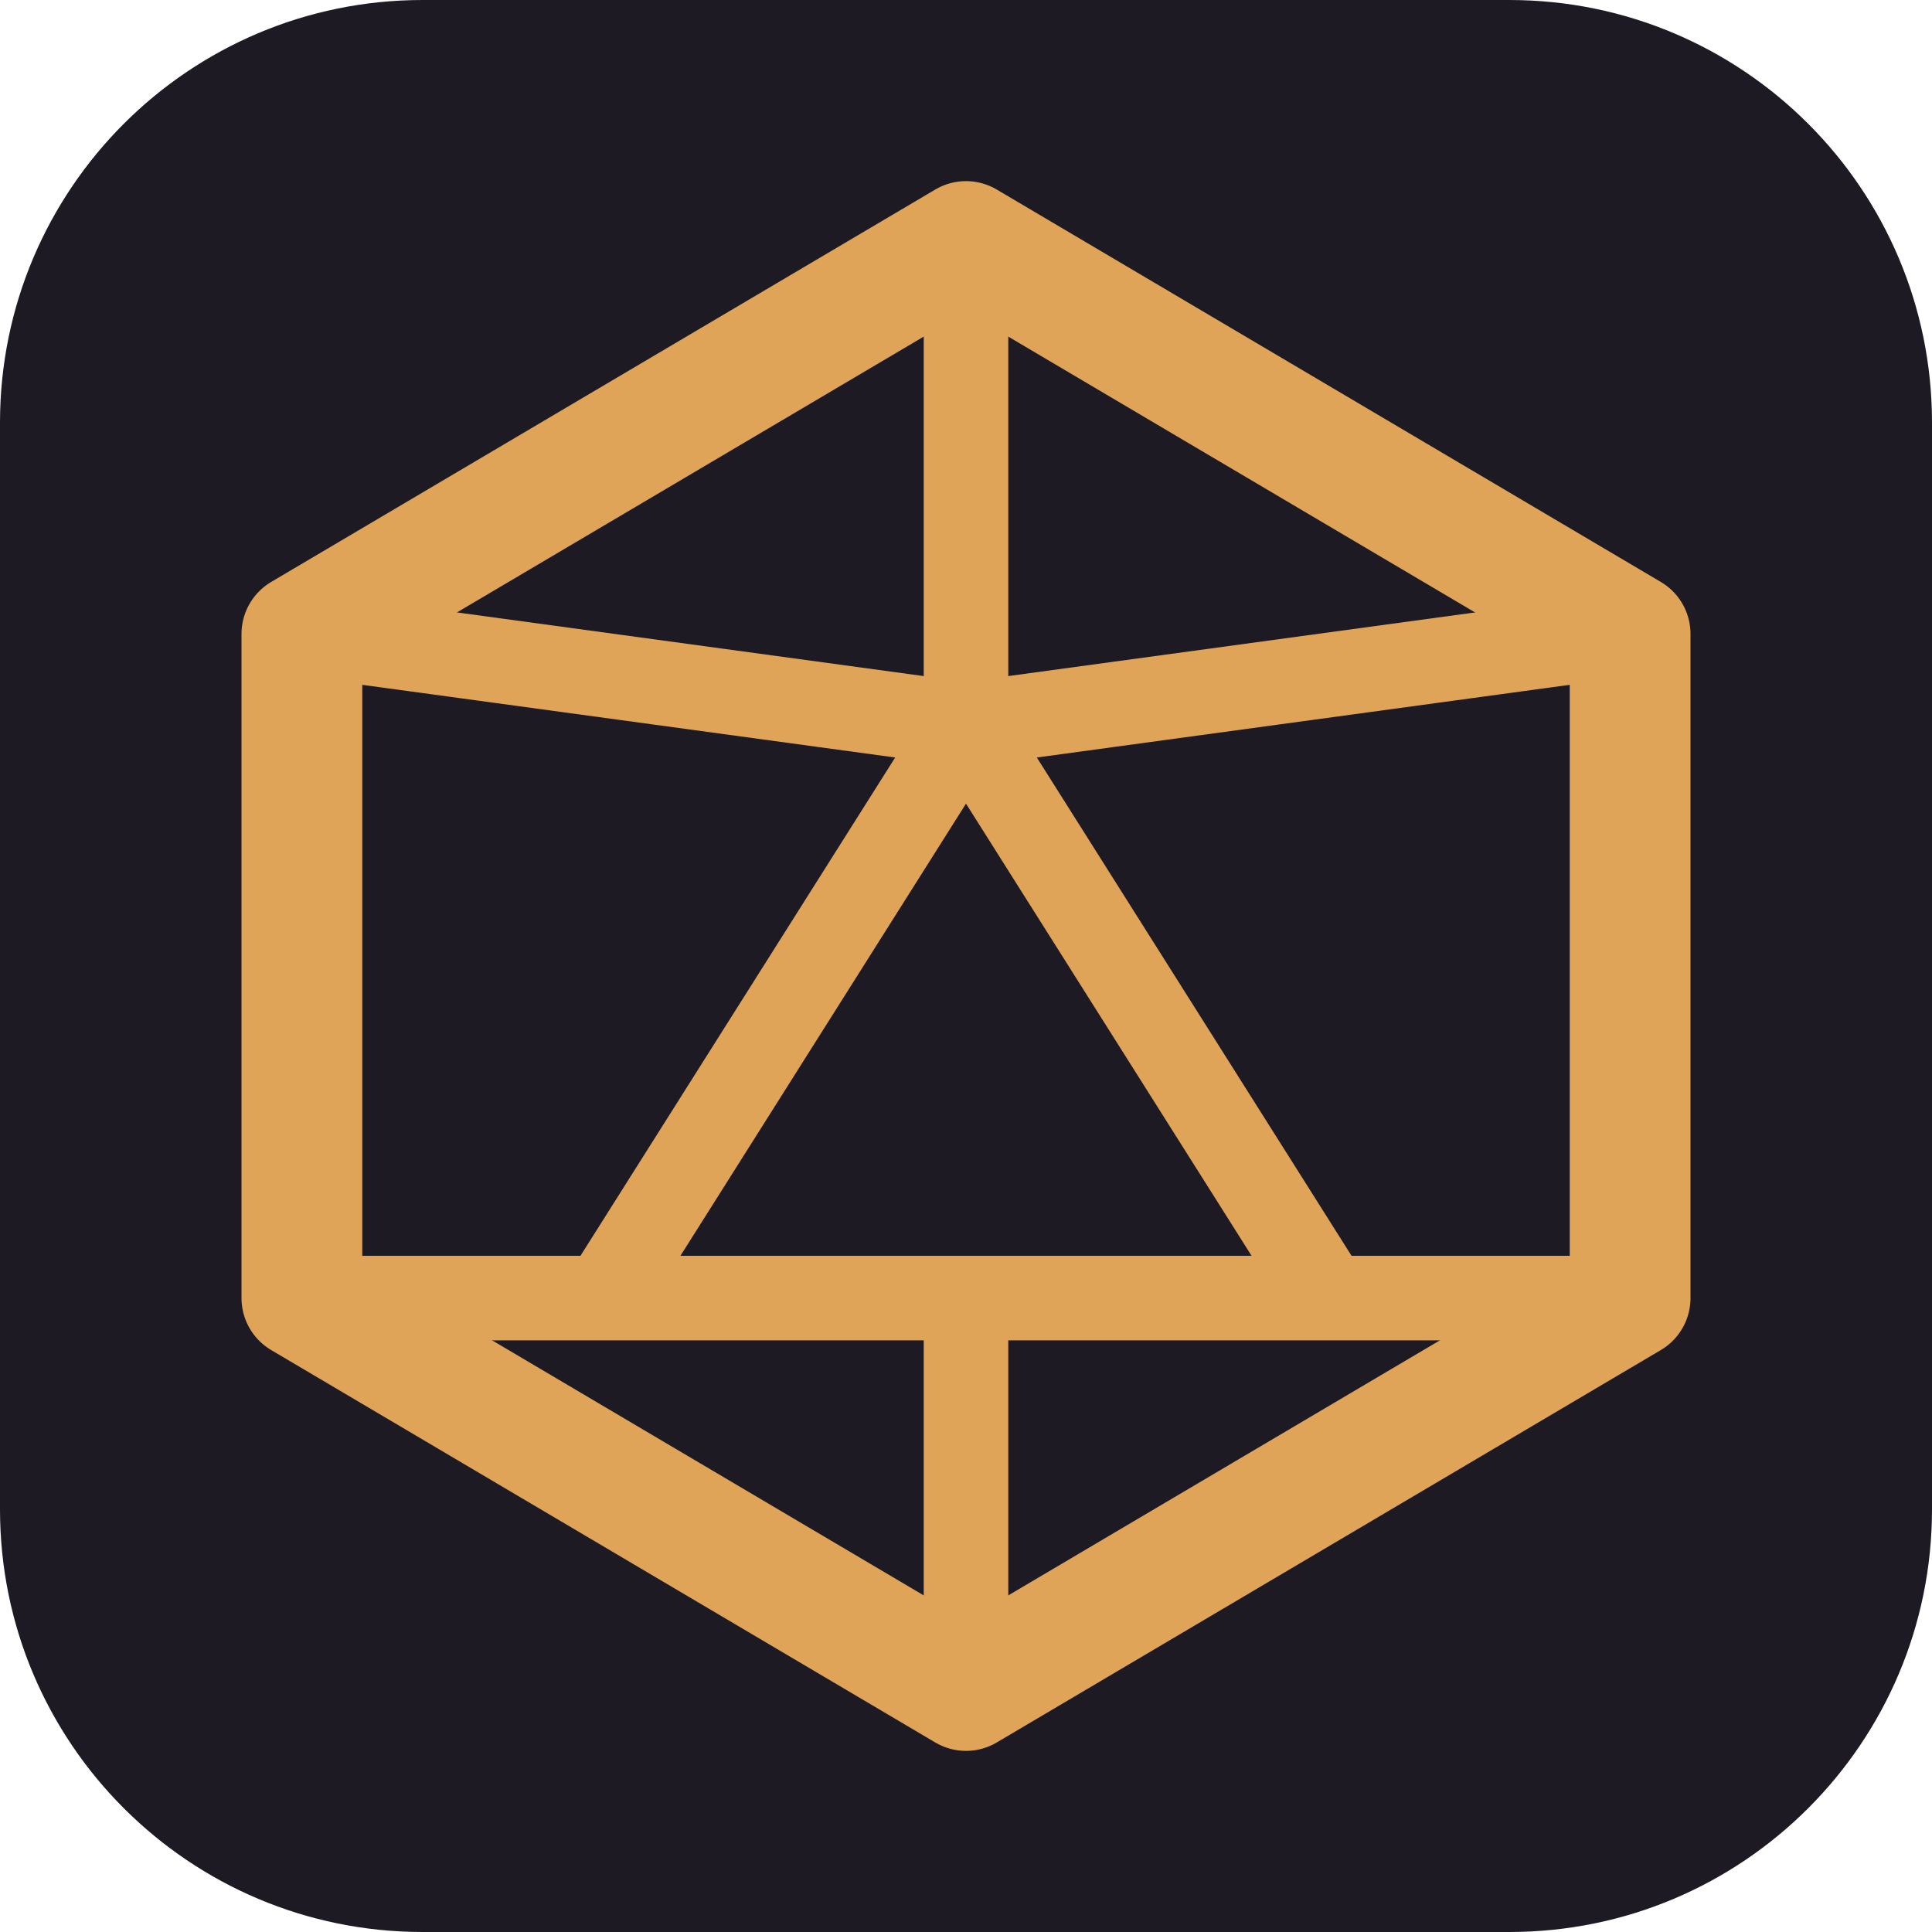
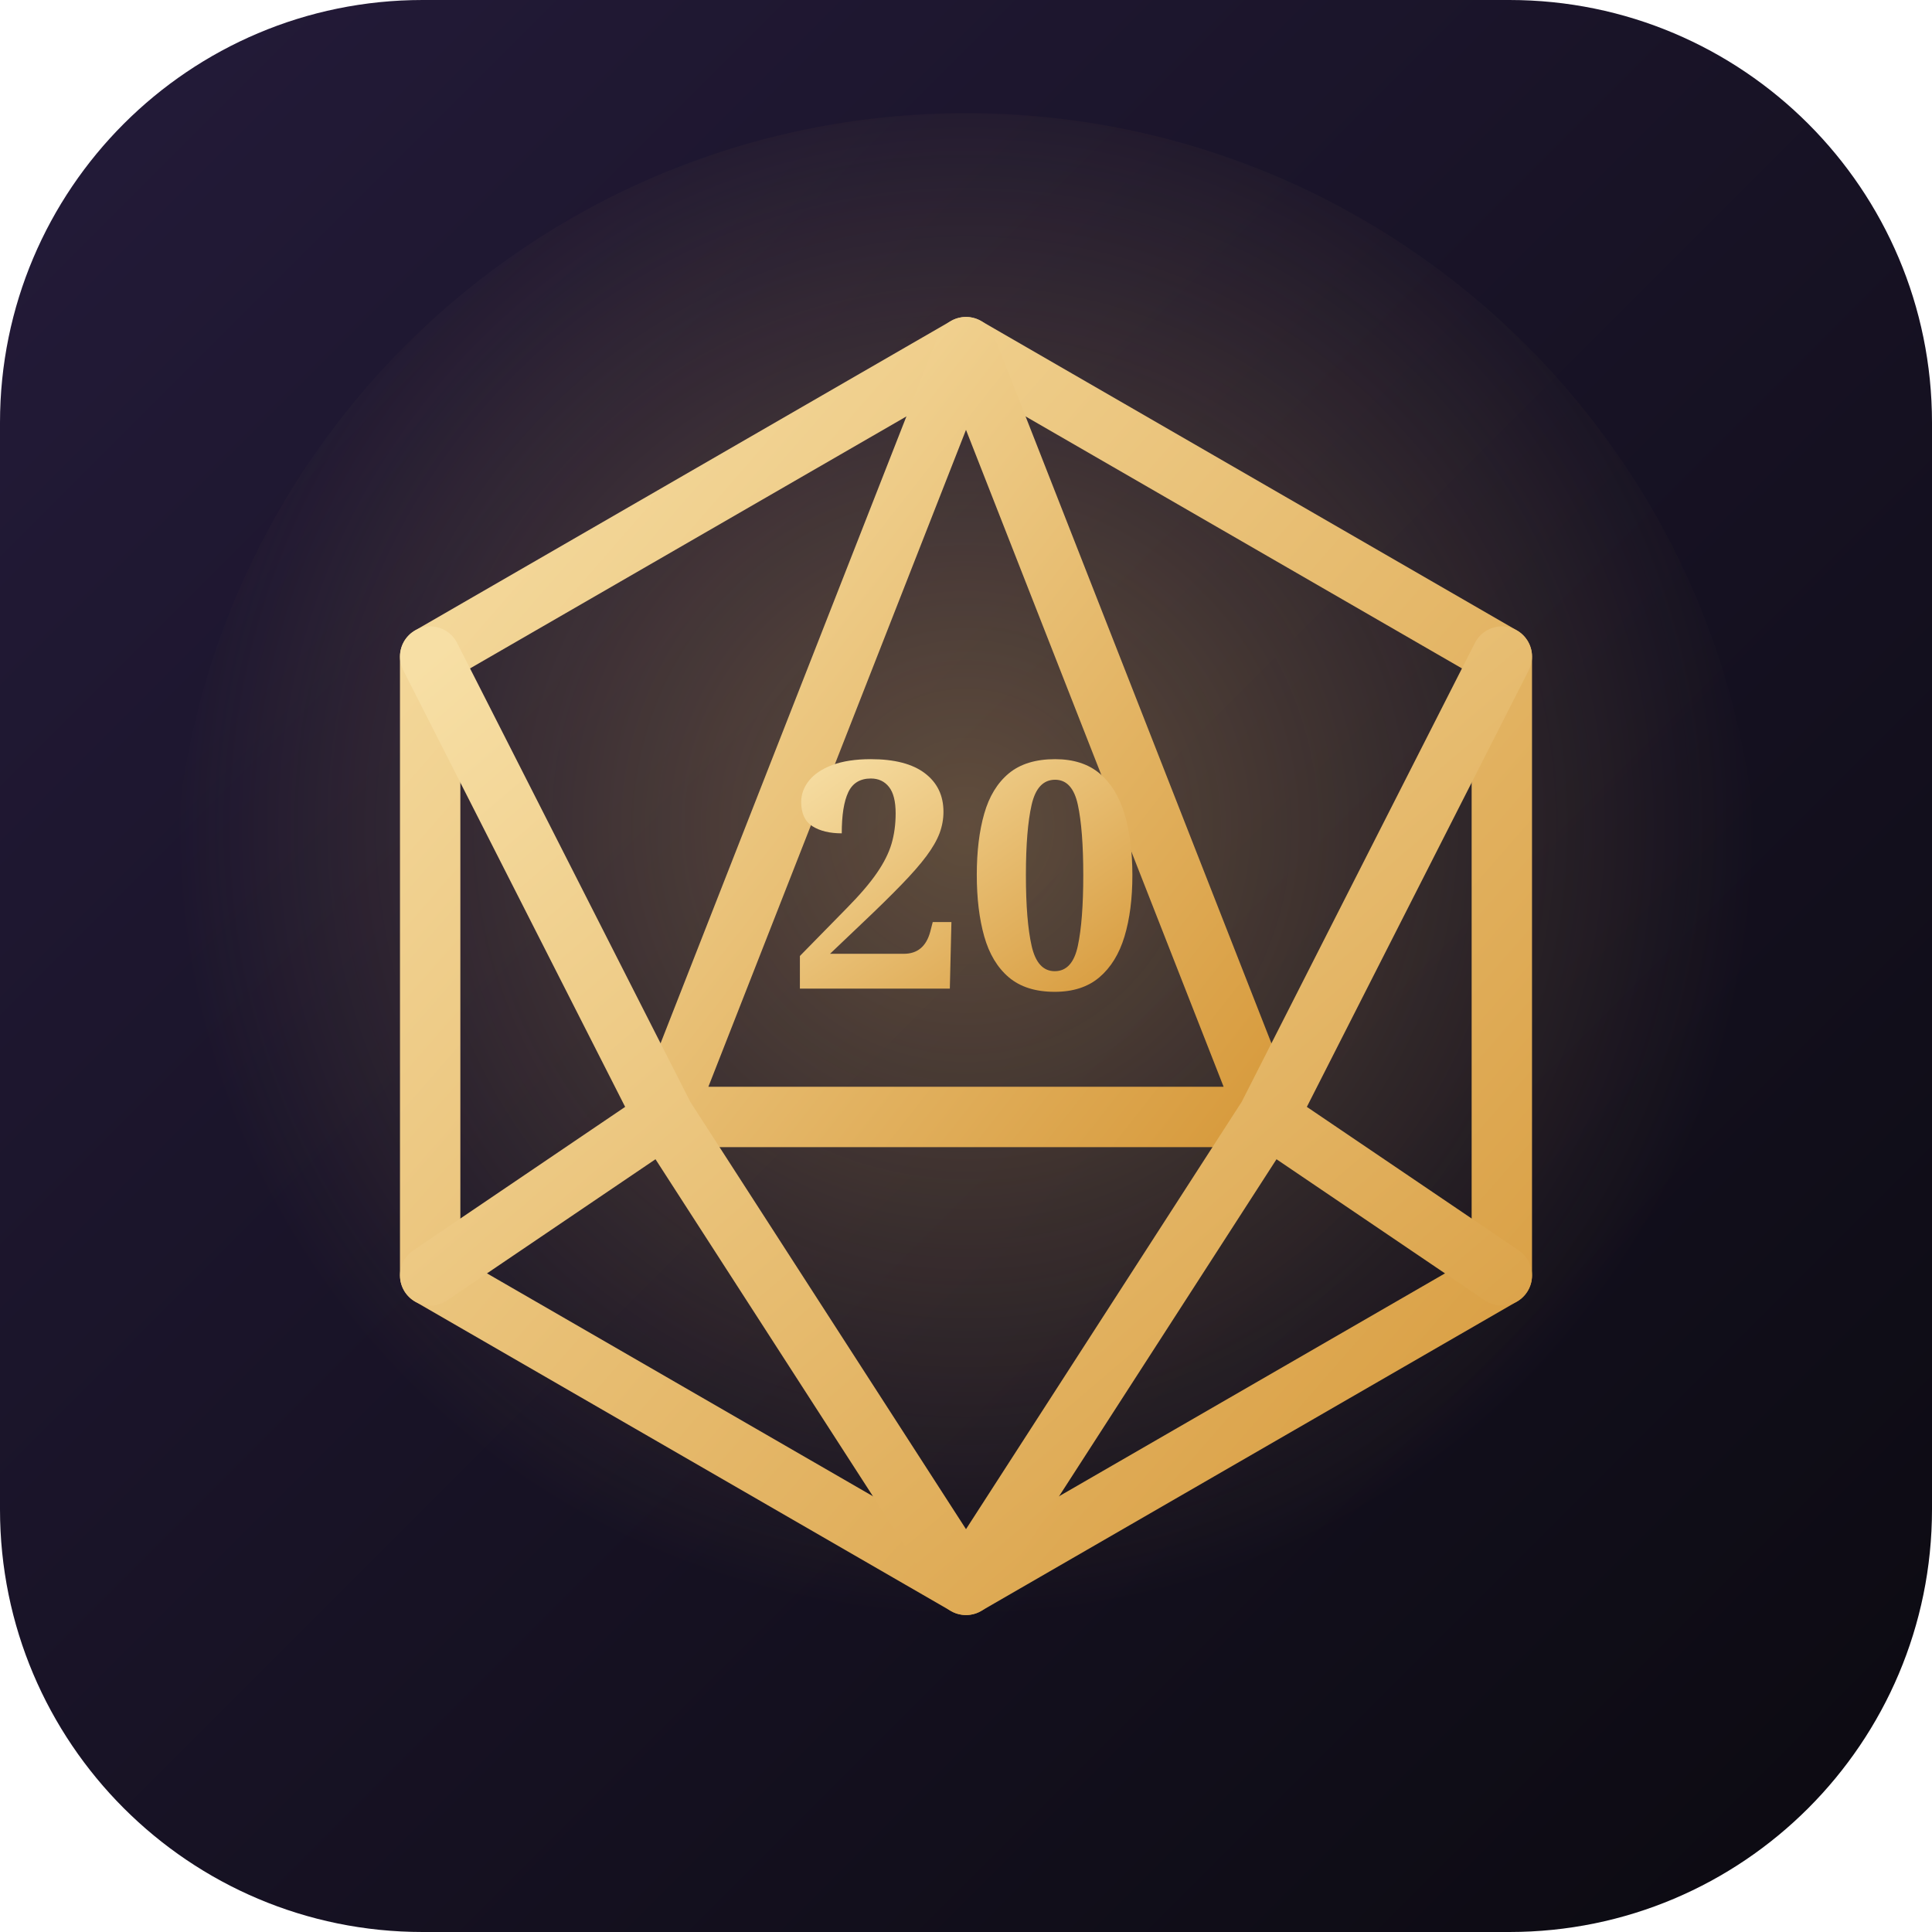
- <svg xmlns="http://www.w3.org/2000/svg" viewBox="0 0 32 32">
-   <rect width="32" height="32" rx="7" fill="#1d1a24" />
-   <path d="M16 4 27 10.5v11L16 28 5 21.5v-11z" fill="none" stroke="#e0a458" stroke-width="2" stroke-linejoin="round" />
-   <path d="M16 4v8m0 0 11-1.5M16 12 5 10.5M16 12l-6 9.5h12zm-6 9.5L5 21.5m17 0 5 0M16 28v-6.5" fill="none" stroke="#e0a458" stroke-width="1.4" stroke-linejoin="round" />
+ <svg xmlns="http://www.w3.org/2000/svg" viewBox="0 0 512 512">
+   <defs>
+     <linearGradient id="bg" x1="0" y1="0" x2="1" y2="1">
+       <stop offset="0" stop-color="#241b3a" />
+       <stop offset="1" stop-color="#0b0a10" />
+     </linearGradient>
+     <linearGradient id="gold" x1="0" y1="0" x2="1" y2="1">
+       <stop offset="0" stop-color="#f7dfa5" />
+       <stop offset="1" stop-color="#d79a3c" />
+     </linearGradient>
+     <radialGradient id="glow" cx="0.5" cy="0.45" r="0.5">
+       <stop offset="0" stop-color="#e6b965" stop-opacity="0.35" />
+       <stop offset="1" stop-color="#e6b965" stop-opacity="0" />
+     </radialGradient>
+   </defs>
+   <rect width="512" height="512" rx="112" fill="url(#bg)" />
+   <circle cx="256" cy="240" r="210" fill="url(#glow)" />
+   <g fill="none" stroke="url(#gold)" stroke-width="16" stroke-linejoin="round" stroke-linecap="round">
+     <path d="M256 92 398 174v164L256 420 114 338V174Z" />
+     <path d="M256 92 176 296h160Z" />
+     <path d="M114 174 176 296 114 338M398 174 336 296 398 338M176 296 256 420 336 296" />
+   </g>
+   <text x="256" y="262" text-anchor="middle" font-family="Georgia, serif" font-weight="700" font-size="84" fill="url(#gold)">20</text>
</svg>
